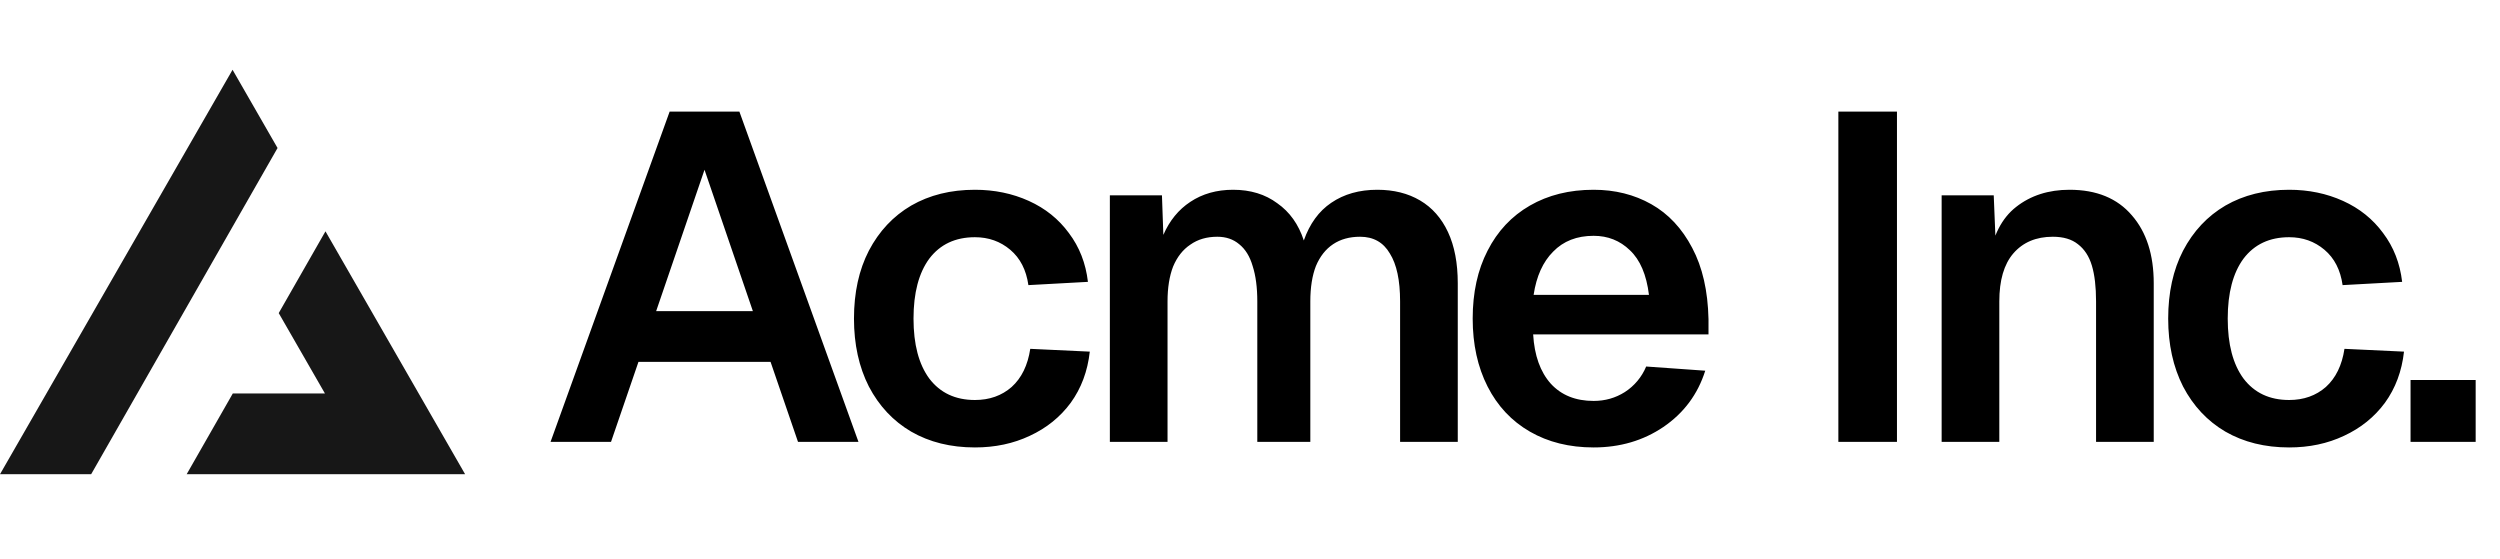
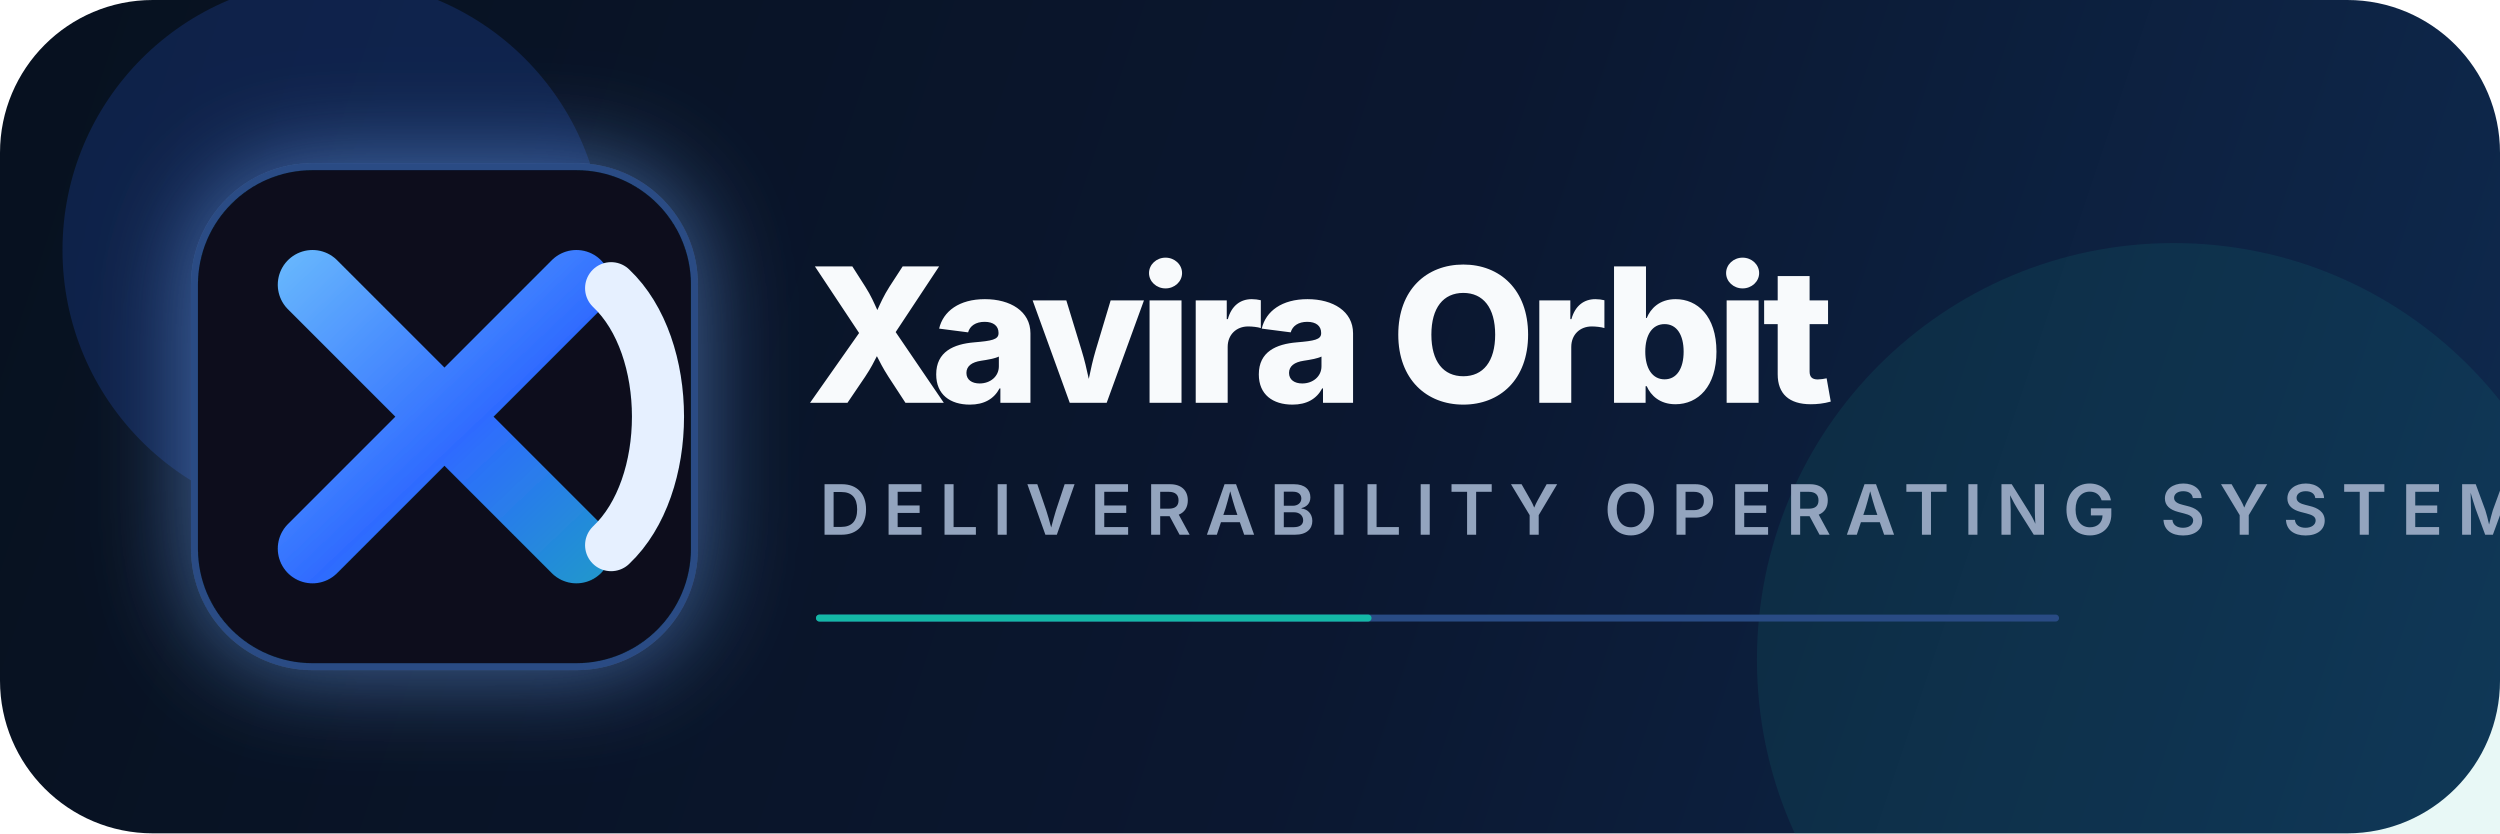
- <svg xmlns="http://www.w3.org/2000/svg" width="215" height="48" fill="none">
-   <path fill="#000" d="M57.588 9.6h6L73.828 38h-5.2l-2.36-6.88h-11.36L52.548 38h-5.2l10.24-28.4Zm7.16 17.16-4.16-12.16-4.16 12.16h8.32Zm23.694-2.24c-.186-1.307-.706-2.32-1.56-3.04-.853-.72-1.866-1.08-3.04-1.08-1.68 0-2.986.613-3.92 1.84-.906 1.227-1.36 2.947-1.36 5.16s.454 3.933 1.36 5.16c.934 1.227 2.24 1.84 3.92 1.84 1.254 0 2.307-.373 3.16-1.12.854-.773 1.387-1.867 1.6-3.28l5.12.24c-.186 1.68-.733 3.147-1.64 4.4-.906 1.227-2.08 2.173-3.52 2.84-1.413.667-2.986 1-4.72 1-2.08 0-3.906-.453-5.48-1.36-1.546-.907-2.76-2.2-3.64-3.88-.853-1.68-1.28-3.627-1.28-5.84 0-2.24.427-4.187 1.28-5.84.88-1.68 2.094-2.973 3.64-3.88 1.574-.907 3.4-1.36 5.48-1.36 1.68 0 3.227.32 4.64.96 1.414.64 2.56 1.56 3.44 2.76.907 1.2 1.454 2.6 1.64 4.2l-5.12.28Zm11.486-7.72.12 3.4c.534-1.227 1.307-2.173 2.32-2.84 1.04-.693 2.267-1.04 3.68-1.04 1.494 0 2.76.387 3.8 1.16 1.067.747 1.827 1.813 2.28 3.2.507-1.44 1.294-2.52 2.36-3.24 1.094-.747 2.414-1.12 3.96-1.12 1.414 0 2.64.307 3.68.92s1.84 1.52 2.4 2.72c.56 1.2.84 2.667.84 4.4V38h-4.96V25.92c0-1.813-.293-3.187-.88-4.12-.56-.96-1.413-1.44-2.56-1.44-.906 0-1.68.213-2.32.64-.64.427-1.133 1.053-1.48 1.88-.32.827-.48 1.84-.48 3.04V38h-4.56V25.92c0-1.2-.133-2.213-.4-3.04-.24-.827-.626-1.453-1.16-1.88-.506-.427-1.133-.64-1.88-.64-.906 0-1.68.227-2.32.68-.64.427-1.133 1.053-1.48 1.88-.32.827-.48 1.827-.48 3V38h-4.96V16.8h4.48Zm26.723 10.6c0-2.24.427-4.187 1.28-5.84.854-1.68 2.067-2.973 3.64-3.88 1.574-.907 3.4-1.36 5.48-1.36 1.84 0 3.494.413 4.96 1.24 1.467.827 2.64 2.08 3.52 3.76.88 1.653 1.347 3.693 1.4 6.12v1.32h-15.08c.107 1.813.614 3.227 1.52 4.24.907.987 2.134 1.48 3.68 1.48.987 0 1.88-.253 2.68-.76a4.803 4.803 0 0 0 1.84-2.2l5.08.36c-.64 2.027-1.84 3.64-3.6 4.84-1.733 1.173-3.733 1.76-6 1.76-2.08 0-3.906-.453-5.48-1.36-1.573-.907-2.786-2.2-3.64-3.88-.853-1.68-1.28-3.627-1.28-5.84Zm15.16-2.04c-.213-1.733-.76-3.013-1.64-3.84-.853-.827-1.893-1.24-3.12-1.24-1.44 0-2.6.453-3.48 1.36-.88.88-1.44 2.12-1.68 3.72h9.92ZM163.139 9.6V38h-5.04V9.6h5.04Zm8.322 7.2.24 5.88-.64-.36c.32-2.053 1.094-3.56 2.32-4.52 1.254-.987 2.787-1.48 4.6-1.48 2.32 0 4.107.733 5.36 2.2 1.254 1.44 1.88 3.387 1.88 5.84V38h-4.96V25.92c0-1.253-.12-2.28-.36-3.08-.24-.8-.64-1.413-1.2-1.84-.533-.427-1.253-.64-2.16-.64-1.44 0-2.573.48-3.4 1.44-.8.933-1.2 2.307-1.2 4.12V38h-4.96V16.8h4.48Zm30.003 7.72c-.186-1.307-.706-2.32-1.56-3.04-.853-.72-1.866-1.08-3.04-1.08-1.68 0-2.986.613-3.92 1.84-.906 1.227-1.36 2.947-1.36 5.16s.454 3.933 1.36 5.16c.934 1.227 2.24 1.84 3.92 1.84 1.254 0 2.307-.373 3.16-1.12.854-.773 1.387-1.867 1.6-3.28l5.12.24c-.186 1.68-.733 3.147-1.64 4.4-.906 1.227-2.08 2.173-3.52 2.84-1.413.667-2.986 1-4.72 1-2.08 0-3.906-.453-5.48-1.36-1.546-.907-2.76-2.2-3.64-3.88-.853-1.68-1.28-3.627-1.28-5.84 0-2.24.427-4.187 1.28-5.84.88-1.68 2.094-2.973 3.64-3.88 1.574-.907 3.4-1.36 5.48-1.36 1.68 0 3.227.32 4.64.96 1.414.64 2.56 1.56 3.44 2.76.907 1.2 1.454 2.6 1.64 4.2l-5.12.28Zm11.443 8.16V38h-5.6v-5.32h5.6Z" />
-   <path fill="#171717" fill-rule="evenodd" d="m7.839 40.783 16.03-28.054L20 6 0 40.783h7.839Zm8.214 0H40L27.99 19.894l-4.02 7.032 3.976 6.914H20.02l-3.967 6.943Z" clip-rule="evenodd" />
+ <svg xmlns="http://www.w3.org/2000/svg" width="720" height="240" viewBox="0 0 720 240" fill="none" role="img" aria-label="Xavira Orbit">
+   <defs>
+     <linearGradient id="bg" x1="0" y1="0" x2="720" y2="240" gradientUnits="userSpaceOnUse">
+       <stop stop-color="#07111F" />
+       <stop offset="0.55" stop-color="#0B1730" />
+       <stop offset="1" stop-color="#0E2A4F" />
+     </linearGradient>
+     <linearGradient id="accent" x1="72" y1="46" x2="210" y2="192" gradientUnits="userSpaceOnUse">
+       <stop stop-color="#7DD3FC" />
+       <stop offset="0.5" stop-color="#2F6BFF" />
+       <stop offset="1" stop-color="#14B8A6" />
+     </linearGradient>
+     <filter id="glow" x="-30%" y="-30%" width="160%" height="160%">
+       <feGaussianBlur stdDeviation="14" result="blur" />
+       <feColorMatrix in="blur" type="matrix" values="0 0 0 0 0.18 0 0 0 0 0.42 0 0 0 0 1 0 0 0 0.55 0" />
+       <feBlend in="SourceGraphic" />
+     </filter>
+   </defs>
+   <rect width="720" height="240" rx="44" fill="url(#bg)" />
+   <circle cx="96" cy="72" r="78" fill="#2F6BFF" opacity="0.18" />
+   <circle cx="626" cy="190" r="120" fill="#14B8A6" opacity="0.10" />
+   <g filter="url(#glow)">
+     <rect x="56" y="48" width="144" height="144" rx="34" fill="#07111F" stroke="#294B84" stroke-width="2" />
+     <path d="M90 82L166 158M166 82L90 158" stroke="url(#accent)" stroke-width="20" stroke-linecap="round" />
+     <path d="M176 83C194 100 194 140 176 157" stroke="#E6F0FF" stroke-width="15" stroke-linecap="round" />
+   </g>
+   <text x="232" y="116" fill="#F8FAFC" font-family="Inter, ui-sans-serif, system-ui, sans-serif" font-size="54" font-weight="800" letter-spacing="-2">Xavira Orbit</text>
+   <text x="236" y="154" fill="#93A4BE" font-family="Inter, ui-sans-serif, system-ui, sans-serif" font-size="20" font-weight="600" letter-spacing="4">DELIVERABILITY OPERATING SYSTEM</text>
+   <path d="M236 178H592" stroke="#294B84" stroke-width="2" stroke-linecap="round" />
+   <path d="M236 178H394" stroke="url(#accent)" stroke-width="2" stroke-linecap="round" />
</svg>
